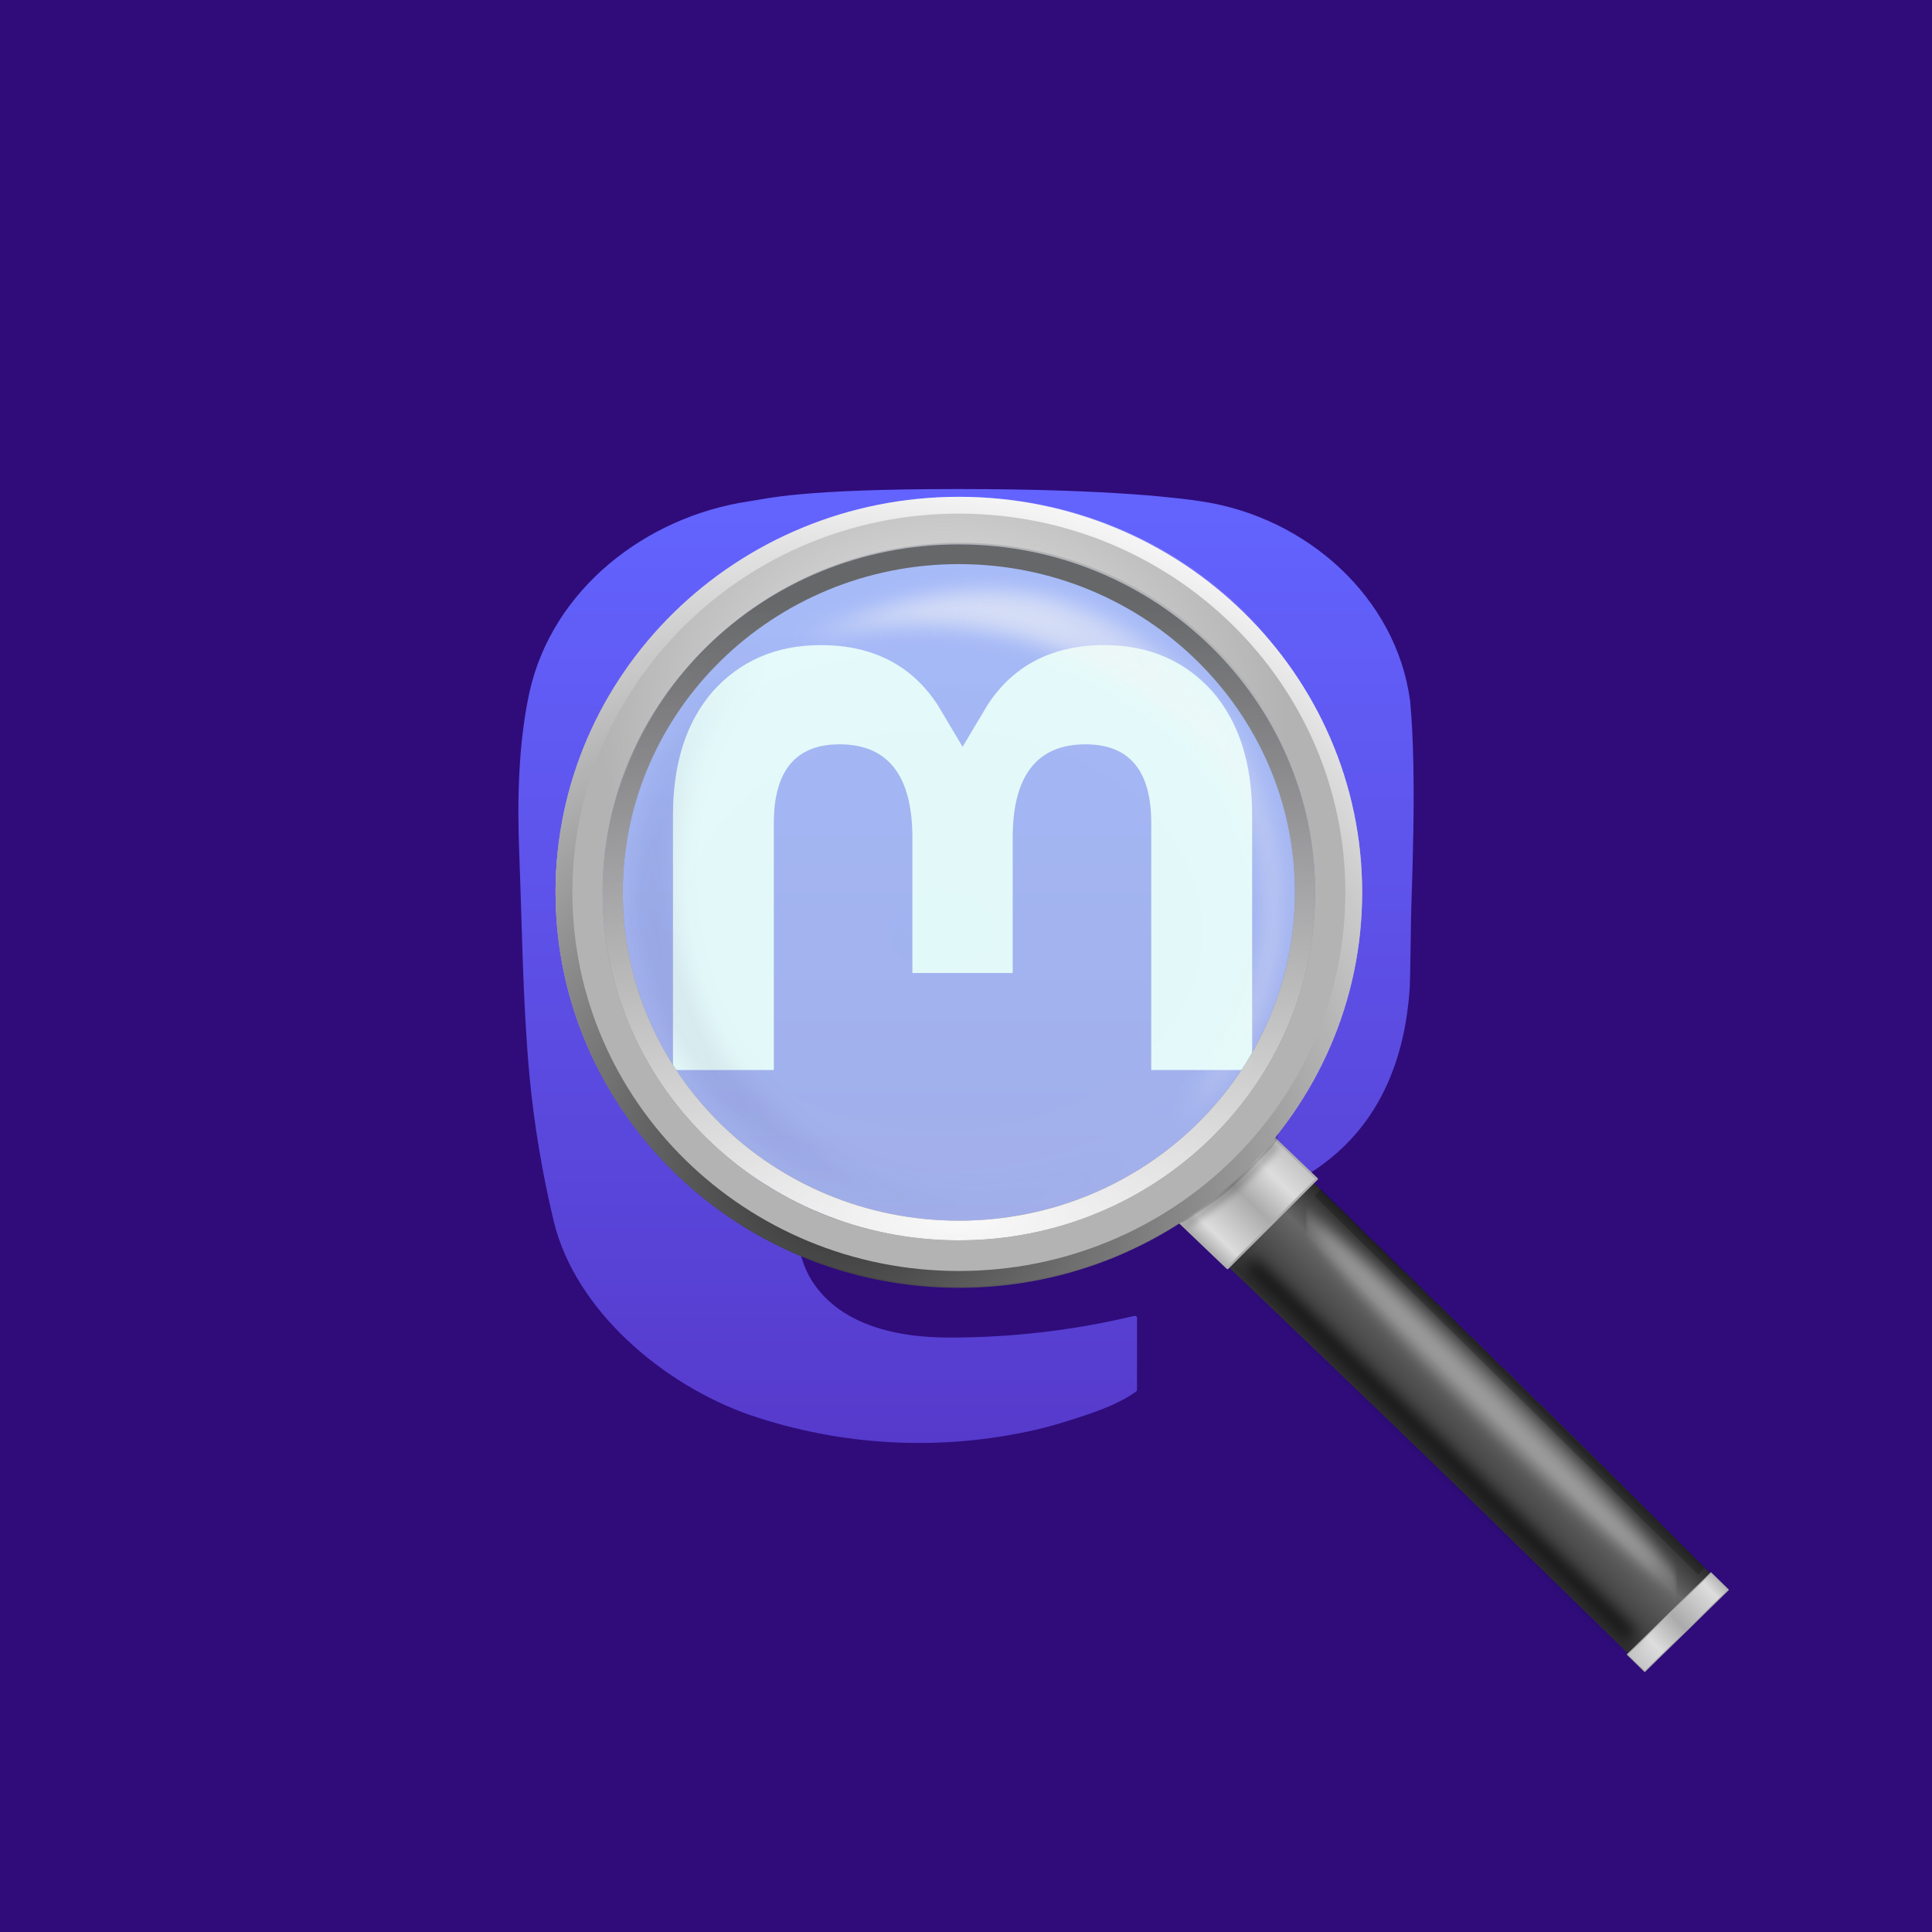
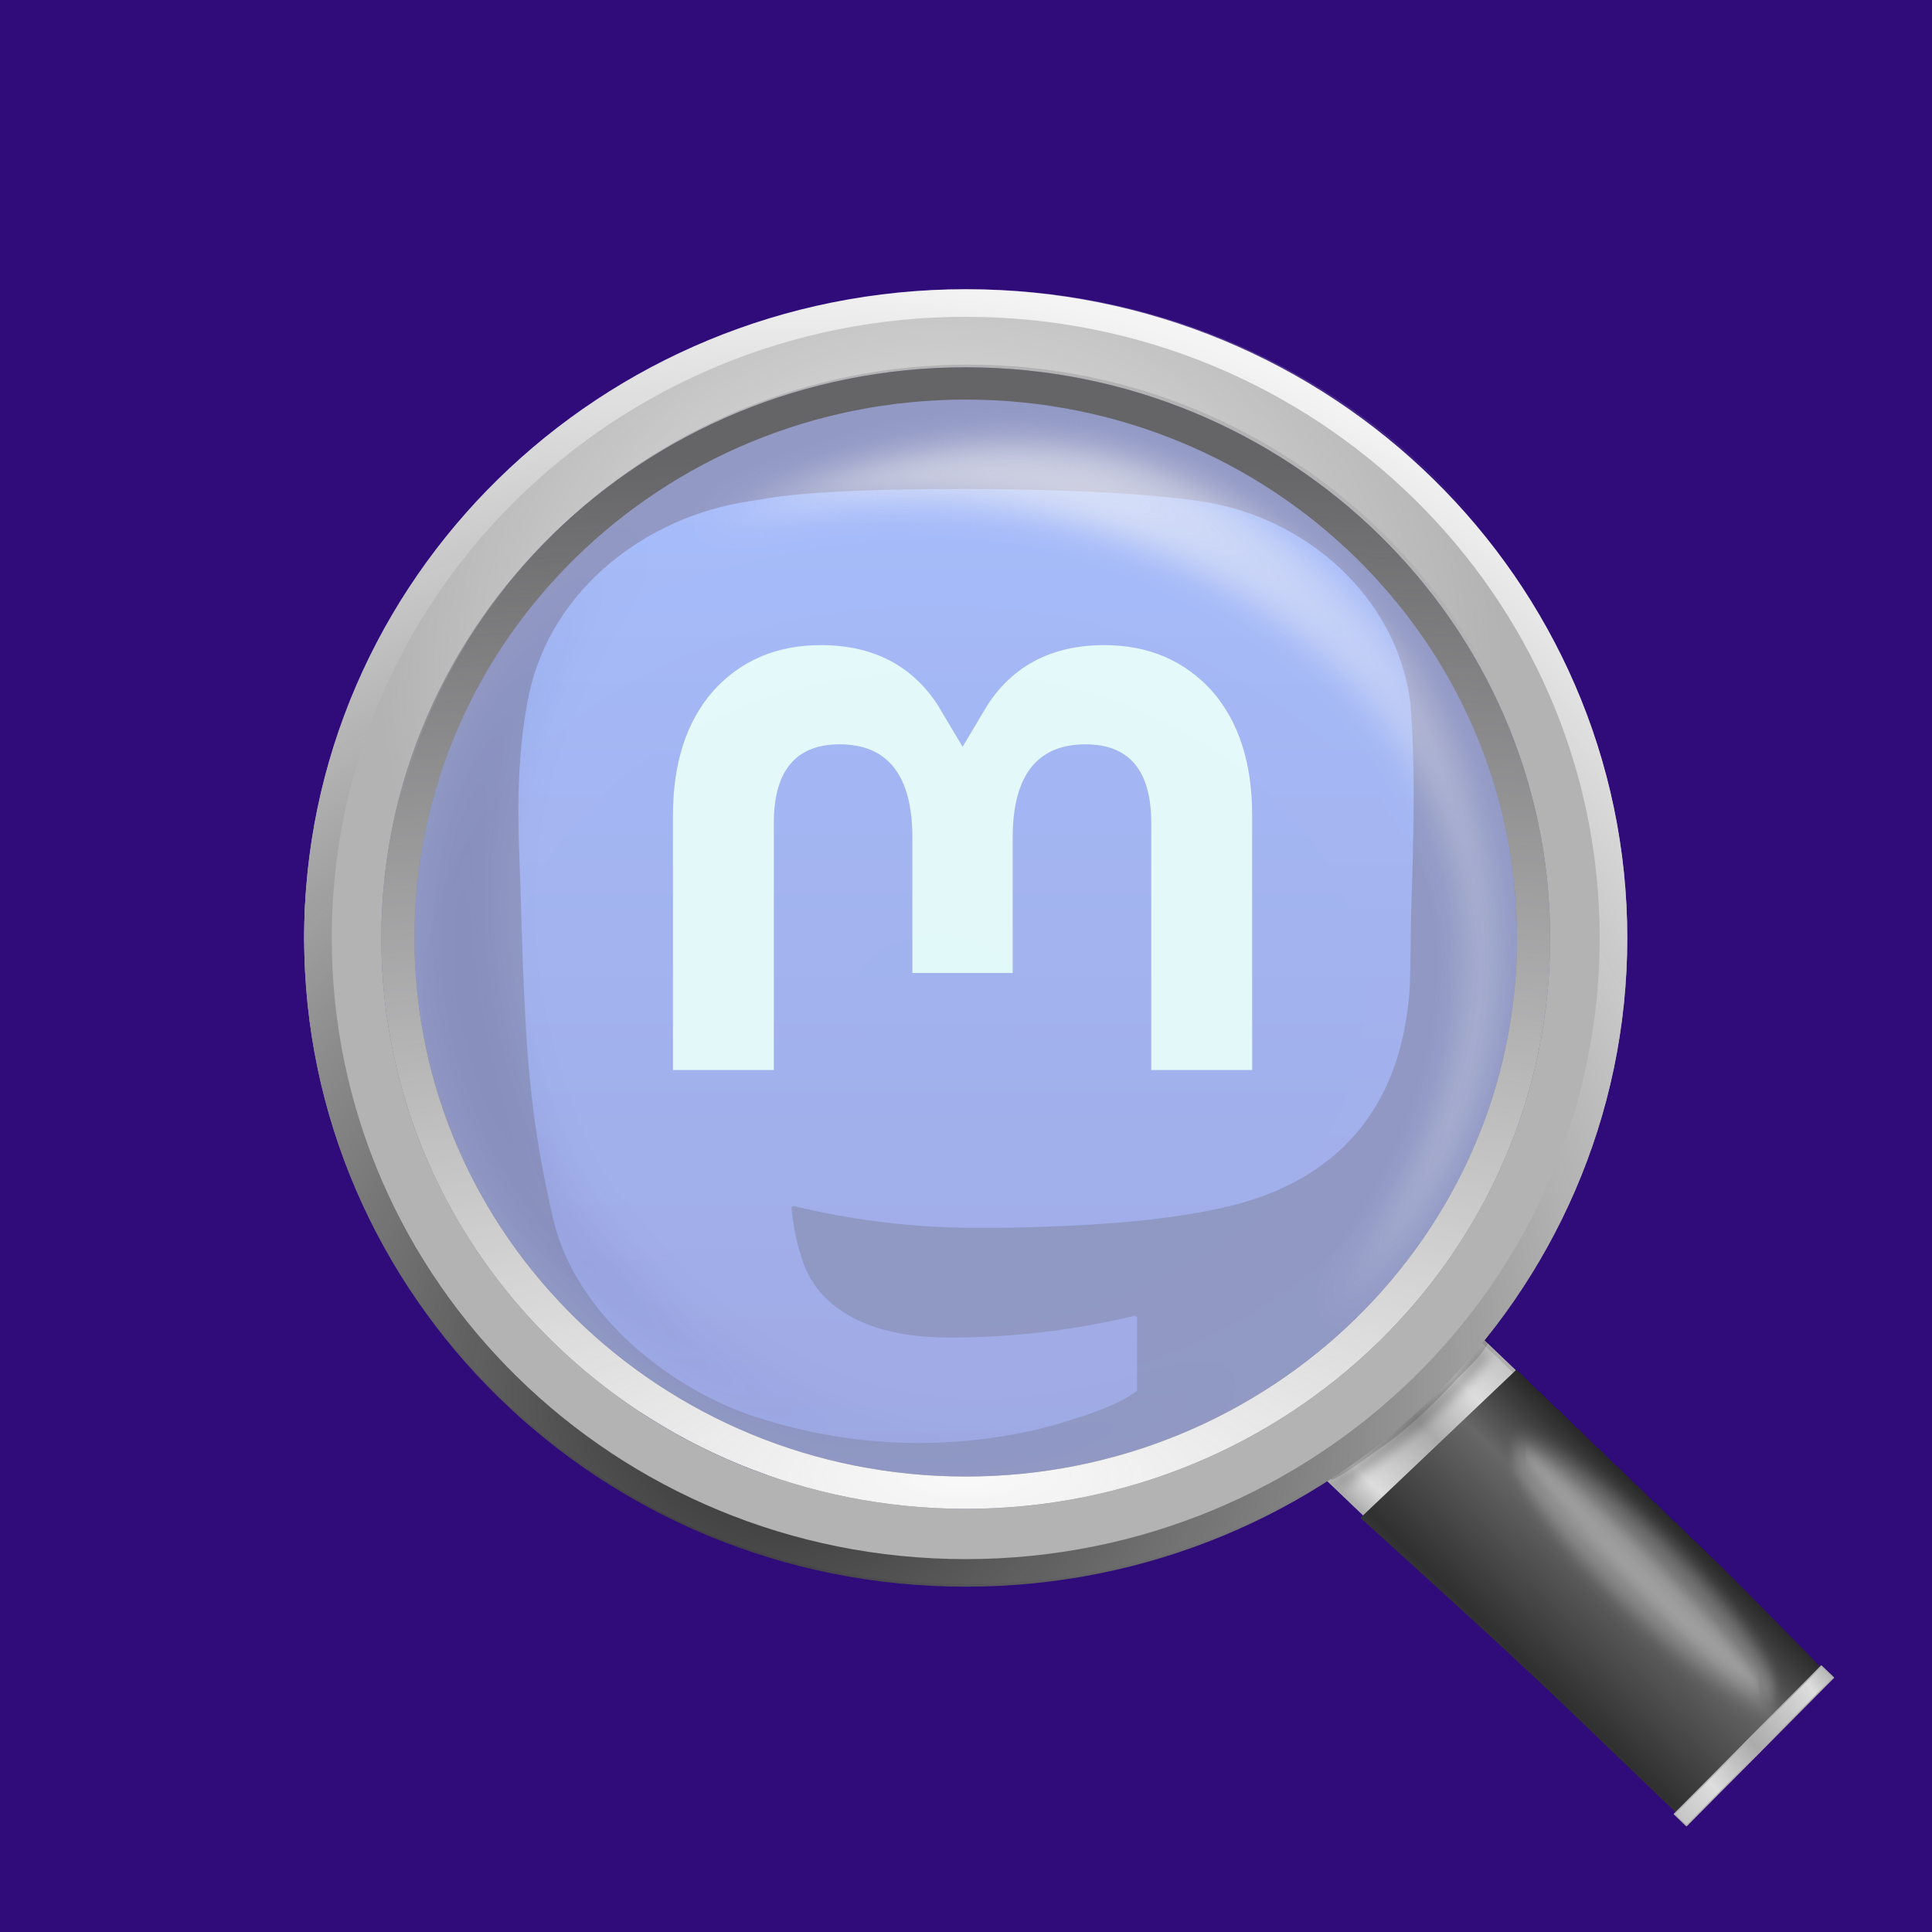
<svg xmlns="http://www.w3.org/2000/svg" xmlns:xlink="http://www.w3.org/1999/xlink" width="160" height="160" viewBox="0 0 160 160" fill="none" version="1.1" id="svg67">
  <defs id="defs65">
    <linearGradient id="paint0_linear_549_34" x1="37.069" y1="0" x2="37.069" y2="79" gradientUnits="userSpaceOnUse">
      <stop stop-color="#6364FF" id="stop60" />
      <stop offset="1" stop-color="#563ACC" id="stop62" />
    </linearGradient>
-     <linearGradient gradientTransform="matrix(0.1336252,-0.1305156,0.1426648,0.1393449,-157.5261,136.963)" gradientUnits="userSpaceOnUse" id="linearGradient3172" x1="287.087" x2="410.545" xlink:href="#linearGradient4573" y1="342.852" y2="342.852" />
+     <linearGradient gradientTransform="matrix(0.1876048,-0.1890082,0.07988696,0.07671542,34.23168,177.2651)" gradientUnits="userSpaceOnUse" id="linearGradient3172" x1="287.087" x2="410.545" xlink:href="#linearGradient4573" y1="342.852" y2="342.852" />
    <linearGradient id="linearGradient4573">
      <stop id="stop4575" offset="0" style="stop-color: rgb(26, 26, 26); stop-opacity: 1;" />
      <stop id="stop4577" offset="0.142" style="stop-color: rgb(122, 122, 122); stop-opacity: 1;" />
      <stop id="stop4579" offset="0.482" style="stop-color: rgb(48, 48, 48); stop-opacity: 1;" />
      <stop id="stop4581" offset="0.815" style="stop-color: rgb(103, 103, 103); stop-opacity: 1;" />
      <stop id="stop4583" offset="1" style="stop-color: rgb(40, 40, 40); stop-opacity: 1;" />
      <stop id="stop4585" offset="1" style="stop-color: rgb(26, 26, 26); stop-opacity: 0;" />
    </linearGradient>
-     <linearGradient gradientTransform="matrix(0.1777057,0,0,0.04842105,-182.5092,71.48932)" gradientUnits="userSpaceOnUse" id="linearGradient3169" x1="207.169" x2="288.191" xlink:href="#linearGradient4515" y1="347.675" y2="348.701" />
+     <linearGradient gradientTransform="matrix(0.2533577,0,0,0.02689227,-67.66568,195.6127)" gradientUnits="userSpaceOnUse" id="linearGradient3169" x1="207.169" x2="288.191" xlink:href="#linearGradient4515" y1="347.675" y2="348.701" />
    <linearGradient id="linearGradient4515">
      <stop id="stop4517" offset="0" style="stop-color: rgb(179, 179, 179); stop-opacity: 1;" />
      <stop id="stop4523" offset="0.329" style="stop-color: rgb(221, 221, 221); stop-opacity: 1;" />
      <stop id="stop4525" offset="0.565" style="stop-color: rgb(171, 171, 171); stop-opacity: 1;" />
      <stop id="stop4527" offset="0.888" style="stop-color: rgb(221, 221, 221); stop-opacity: 1;" />
      <stop id="stop4529" offset="1" style="stop-color: rgb(174, 174, 174); stop-opacity: 1;" />
      <stop id="stop4519" offset="1" style="stop-color: rgb(179, 179, 179); stop-opacity: 0;" />
    </linearGradient>
-     <radialGradient cx="45" cy="49.405" fx="45" fy="49.405" gradientTransform="matrix(1.627404,6.3124572e-8,-4.912583e-8,1.251355,-184.9537,24.29579)" gradientUnits="userSpaceOnUse" id="radialGradient3166" r="40" xlink:href="#linearGradient5480" />
+     <radialGradient cx="45" cy="49.405" fx="45" fy="49.405" gradientTransform="matrix(1.29877,5.0377336e-8,-3.9205469e-8,0.9986594,19.4865,27.72108)" gradientUnits="userSpaceOnUse" id="radialGradient3166" r="40" xlink:href="#linearGradient5480" />
    <linearGradient id="linearGradient5480">
      <stop id="stop5482" offset="0" style="stop-color:#cff5f5;stop-opacity:1;" />
      <stop id="stop5484" offset="1" style="stop-color:#d5f6f6;stop-opacity:1;" />
    </linearGradient>
-     <linearGradient gradientTransform="matrix(0.1877485,1.2251219e-8,0,0.1995567,90.16582,-92.07925)" gradientUnits="userSpaceOnUse" id="linearGradient3163" x1="207.169" x2="288.191" xlink:href="#linearGradient4515" y1="347.675" y2="348.701" />
+     <linearGradient gradientTransform="matrix(0.149835,0,0,0.1592587,-37.48387,-197.4708)" gradientUnits="userSpaceOnUse" id="linearGradient3163" x1="207.169" x2="288.191" xlink:href="#linearGradient4515" y1="347.675" y2="348.701" />
    <filter color-interpolation-filters="sRGB" height="1.278" id="filter3270" width="1.246" x="-0.122" y="-0.138">
      <feGaussianBlur id="feGaussianBlur3272" stdDeviation="0.451" />
    </filter>
    <filter color-interpolation-filters="sRGB" id="filter3279" x="-0.077" y="-0.068" width="1.154" height="1.136">
      <feGaussianBlur id="feGaussianBlur3281" stdDeviation="1.651" />
    </filter>
    <linearGradient gradientUnits="userSpaceOnUse" id="linearGradient2898" x1="59.899" x2="89.76" xlink:href="#linearGradient3287" y1="29.986" y2="20.121" gradientTransform="translate(-156.7205,36.11551)" />
    <linearGradient id="linearGradient3287">
      <stop id="stop3289" offset="0" style="stop-color:#f5f5f5;stop-opacity:1;" />
      <stop id="stop3291" offset="1" style="stop-color:#f5f5f5;stop-opacity:0;" />
    </linearGradient>
    <filter color-interpolation-filters="sRGB" id="filter3295" x="-0.05" y="-0.046" width="1.101" height="1.092">
      <feGaussianBlur id="feGaussianBlur3297" stdDeviation="1.056" />
    </filter>
-     <radialGradient cx="70.886" cy="169.081" fx="70.886" fy="169.081" gradientTransform="matrix(3.4601945e-4,0.2180681,-0.2369874,3.5897955e-4,-71.42278,49.58667)" gradientUnits="userSpaceOnUse" id="radialGradient3153" r="150" xlink:href="#linearGradient4422" />
+     <radialGradient cx="70.886" cy="169.081" fx="70.886" fy="169.081" gradientTransform="matrix(2.7614505e-4,0.1740319,-0.1891307,2.8648802e-4,110.0912,47.90477)" gradientUnits="userSpaceOnUse" id="radialGradient3153" r="150" xlink:href="#linearGradient4422" />
    <linearGradient id="linearGradient4422">
      <stop id="stop4424" offset="0" style="stop-color: rgb(242, 242, 242); stop-opacity: 1;" />
      <stop id="stop4426" offset="1" style="stop-color: rgb(242, 242, 242); stop-opacity: 0;" />
    </linearGradient>
-     <radialGradient cx="181.929" cy="353.078" fx="181.929" fy="353.078" gradientTransform="matrix(4.7818007e-4,-0.4886765,1.447615,0.00141279,-621.077,204.6169)" gradientUnits="userSpaceOnUse" id="radialGradient3150" r="132.5" xlink:href="#linearGradient4444-784" />
+     <radialGradient cx="181.929" cy="353.078" fx="181.929" fy="353.078" gradientTransform="matrix(3.8161745e-4,-0.3899942,1.155286,0.00112749,-328.567,171.6286)" gradientUnits="userSpaceOnUse" id="radialGradient3150" r="132.5" xlink:href="#linearGradient4444-784" />
    <linearGradient id="linearGradient4444-784">
      <stop id="stop3294" offset="0" style="stop-color:#ffffff;stop-opacity:0.961;" />
      <stop id="stop3296" offset="1" style="stop-color:#fafafa;stop-opacity:0;" />
    </linearGradient>
    <filter color-interpolation-filters="sRGB" id="filter3229" x="-0.034" y="-0.351" width="1.068" height="1.702">
      <feGaussianBlur id="feGaussianBlur3231" stdDeviation="3.012" />
    </filter>
    <filter color-interpolation-filters="sRGB" id="filter3235" x="-0.042" y="-0.44" width="1.085" height="1.879">
      <feGaussianBlur id="feGaussianBlur3237" stdDeviation="3.772" />
    </filter>
-     <radialGradient cx="57.75" cy="52.062" fx="57.75" fy="52.062" gradientTransform="matrix(5.183036,-0.00311688,0.00293026,4.872706,-420.9379,-142.4437)" gradientUnits="userSpaceOnUse" id="radialGradient2868" r="15.385" xlink:href="#linearGradient3465" />
+     <radialGradient cx="57.75" cy="52.062" fx="57.75" fy="52.062" gradientTransform="matrix(4.136386,-0.00248746,0.00233853,3.888722,-168.8436,-105.3474)" gradientUnits="userSpaceOnUse" id="radialGradient2868" r="15.385" xlink:href="#linearGradient3465" />
    <linearGradient id="linearGradient3465">
      <stop id="stop3467" offset="0" style="stop-color:#282828;stop-opacity:0.961;" />
      <stop id="stop3469" offset="1" style="stop-color:#ffffff;stop-opacity:1;" />
    </linearGradient>
-     <filter color-interpolation-filters="sRGB" id="filter3496" x="-0.058" y="-0.06" width="1.116" height="1.119">
-       <feGaussianBlur id="feGaussianBlur3498" stdDeviation="0.814" />
-     </filter>
  </defs>
  <g id="g6060">
    <g id="g6053" style="display:inline">
      <rect style="fill:#2f0c7a;fill-opacity:1;stroke-width:2.379" id="rect341" width="160" height="160" x="-9.7699626e-15" y="0" />
    </g>
    <g id="g231" transform="translate(42.93078,40.49998)" style="display:inline">
      <path d="M 73.839,17.49 C 72.697,9.002 65.299,2.312 56.53,1.016 55.05,0.797 49.444,0 36.458,0 h -0.097 C 23.372,0 20.585,0.797 19.105,1.016 10.58,2.276 2.794,8.287 0.905,16.876 c -0.909,4.23 -1.006,8.919 -0.837,13.221 0.241,6.169 0.287,12.326 0.848,18.47 0.387,4.081 1.063,8.129 2.022,12.115 1.796,7.361 9.064,13.486 16.186,15.985 7.625,2.606 15.824,3.039 23.681,1.25 0.864,-0.201 1.718,-0.434 2.561,-0.7 1.911,-0.607 4.148,-1.286 5.793,-2.478 0.023,-0.017 0.041,-0.038 0.054,-0.063 0.013,-0.025 0.02,-0.052 0.021,-0.081 v -5.953 c -4e-4,-0.026 -0.007,-0.052 -0.018,-0.075 -0.012,-0.024 -0.028,-0.044 -0.049,-0.06 -0.021,-0.016 -0.045,-0.028 -0.07,-0.033 -0.026,-0.006 -0.052,-0.006 -0.078,3e-4 -5.034,1.202 -10.192,1.805 -15.367,1.795 -8.906,0 -11.302,-4.226 -11.988,-5.986 -0.551,-1.521 -0.901,-3.107 -1.041,-4.718 -0.002,-0.027 0.004,-0.054 0.015,-0.079 0.011,-0.025 0.028,-0.047 0.049,-0.064 0.021,-0.017 0.046,-0.029 0.072,-0.035 0.026,-0.006 0.054,-0.005 0.08,0.002 4.95,1.194 10.024,1.797 15.116,1.795 1.225,0 2.446,0 3.67,-0.032 5.121,-0.144 10.519,-0.406 15.557,-1.389 0.126,-0.025 0.251,-0.047 0.359,-0.079 7.947,-1.526 15.511,-6.316 16.279,-18.445 0.029,-0.477 0.101,-5.002 0.101,-5.497 0.004,-1.684 0.542,-11.946 -0.079,-18.251 z" fill="url(#paint0_linear_549_34)" id="path56" style="fill:url(#paint0_linear_549_34)" />
      <path d="M 60.767,27.026 V 48.114 h -8.357 V 27.648 c 0,-4.309 -1.796,-6.506 -5.448,-6.506 -4.015,0 -6.026,2.6 -6.026,7.734 v 11.203 h -8.307 V 28.875 c 0,-5.135 -2.015,-7.734 -6.03,-7.734 -3.631,0 -5.444,2.197 -5.444,6.506 V 48.114 h -8.353 V 27.026 c 0,-4.309 1.1,-7.732 3.3,-10.269 2.27,-2.531 5.247,-3.831 8.942,-3.831 4.277,0 7.509,1.645 9.664,4.93 l 2.079,3.49 2.083,-3.49 c 2.155,-3.285 5.387,-4.93 9.657,-4.93 3.692,0 6.669,1.3 8.946,3.831 2.198,2.535 3.296,5.958 3.293,10.269 z" fill="#ffffff" id="path58" style="display:inline" />
    </g>
  </g>
-   <g id="g6099" transform="matrix(0.7980622,0,0,0.7980622,167.091,8.331525)">
-     <path d="m -86.681,116.444 9.897,-8.31 c 0,0 19.523,19.596 27.742,27.623 5.392,5.266 17.876,17.795 17.876,17.795 l -8.589,8.243 c 0,0 -12.376,-12.088 -17.679,-17.268 -8.306,-8.113 -29.246,-28.082 -29.246,-28.082 z" id="rect3074" style="fill:url(#linearGradient3172);fill-opacity:1;fill-rule:nonzero;stroke:none" />
-     <rect height="2.517" id="rect4587" style="fill:url(#linearGradient3169);fill-opacity:1;fill-rule:nonzero;stroke:#afafaf;stroke-width:0.111;stroke-linecap:square;stroke-linejoin:round;stroke-miterlimit:4;stroke-dasharray:none;stroke-dashoffset:0;stroke-opacity:1" transform="matrix(0.715381,-0.6987346,0.715381,0.6987346,0,0)" width="12.122" x="-143.689" y="87.083" />
-     <path d="m -114,43.511 c -20.73,-0.36 -42.276,22.834 -36.88,45.741 1.58,6.709 6.941,10.988 9.139,16.844 4.853,2.764 27.195,14.861 32.818,15.017 6.53,0.18 36.873,-8.791 37.198,-32.741 0.171,-12.598 -4.643,-24.925 -9.444,-33.239 C -89.114,51.083 -105.904,43.511 -114,43.511 Z" id="path4454" style="opacity:0.6;fill:url(#radialGradient3166);fill-opacity:1;fill-rule:nonzero;stroke:none" />
-     <rect height="10.643" id="rect4513" style="fill:url(#linearGradient3163);fill-opacity:1;fill-rule:nonzero;stroke:#afafaf;stroke-width:0.232;stroke-linecap:square;stroke-linejoin:round;stroke-miterlimit:4;stroke-dasharray:none;stroke-dashoffset:0;stroke-opacity:1" transform="matrix(-0.7076796,0.7065335,-0.7229965,-0.6908517,0,0)" width="13.094" x="131.18" y="-27.815" />
-     <g id="g2828" transform="translate(-156.7205,36.11551)">
+   <g id="g6798" transform="matrix(1.640321,0,0,1.640321,-50.27859,-43.53672)" style="display:inline">
+     <path d="M 76.112,43.056 C 59.568,42.769 42.373,61.28 46.68,79.56 c 1.261,5.354 5.539,8.769 7.293,13.443 3.873,2.206 21.704,11.86 26.191,11.984 5.211,0.144 29.427,-7.016 29.686,-26.129 0.136,-10.054 -3.705,-19.892 -7.537,-26.527 -6.341,-3.232 -19.74,-9.275 -26.201,-9.275 z" id="path4454" style="opacity:0.6;fill:url(#radialGradient3166);fill-opacity:1;fill-rule:nonzero;stroke:none;stroke-width:0.798" />
+     <rect height="8.493" id="rect4513" style="fill:url(#linearGradient3163);fill-opacity:1;fill-rule:nonzero;stroke:#afafaf;stroke-width:0.185;stroke-linecap:square;stroke-linejoin:round;stroke-miterlimit:4;stroke-dasharray:none;stroke-dashoffset:0;stroke-opacity:1" transform="matrix(-0.7076796,0.7065335,-0.7229965,-0.6908517,0,0)" width="10.45" x="-4.752" y="-146.184" />
+     <g id="g2828" transform="matrix(0.7980622,0,0,0.7980622,42.01832,37.15395)">
      <path d="m 68.932,78.448 c 2.427,-3.185 5.506,-6.141 8.816,-8.432 0.562,-0.389 2.36,0.623 2.287,1.212 -0.108,0.874 -1.298,1.863 -2.097,2.712 -1.385,1.47 -2.875,2.964 -4.528,4.137 -1.349,0.957 -2.795,2.017 -3.302,2.2 -0.525,0.189 -1.526,-1.367 -1.174,-1.829 z" id="rect4689" style="opacity:0.15;fill:#000000;fill-opacity:1;fill-rule:nonzero;stroke:none" />
      <path d="m 70.442,80.481 c 3.821,-2.691 6.85,-5.158 9.346,-8.308" id="path3273" style="fill:none;stroke:#000000;stroke-width:0.2;stroke-linecap:butt;stroke-linejoin:miter;stroke-miterlimit:4;stroke-dasharray:none;stroke-opacity:1;filter:url(#filter3270)" />
    </g>
-     <path d="m -109.869,41.285 c -23.102,0 -41.852,18.313 -41.852,40.878 0,22.565 18.75,40.878 41.852,40.878 23.102,0 41.852,-18.313 41.852,-40.878 0,-22.565 -18.75,-40.878 -41.852,-40.878 z m 0,4.769 c 20.407,0 36.969,16.177 36.969,36.109 0,19.932 -16.562,36.109 -36.969,36.109 -20.407,0 -36.969,-16.177 -36.969,-36.109 0,-19.932 16.562,-36.109 36.969,-36.109 z" id="path3072" style="fill:#b3b3b3;fill-opacity:1;fill-rule:nonzero;stroke:none" />
-     <path d="m -130.104,56.334 c -18.799,18.694 -6.108,42.973 -3.115,45 14.049,18.193 31.572,13.451 41.538,7.788 -33.627,21.823 -72.483,-24.226 -38.423,-52.788 z" id="path3750" style="opacity:0.1;fill:#0a0a50;fill-opacity:0.961;fill-rule:evenodd;stroke:none;filter:url(#filter3279)" />
-     <path d="M -86.874,106.07 C -74.457,93.522 -73.658,78.852 -81.855,64.704 -99.437,42.222 -118.952,53.215 -126.855,56.224 c 28.811,-9.423 66.188,16.772 39.981,49.846 z" id="path3421" style="display:inline;opacity:0.6;fill:url(#linearGradient2898);fill-opacity:1;fill-rule:evenodd;stroke:none;filter:url(#filter3295);enable-background:new" />
-     <path d="m -109.869,46.054 c -20.407,0 -36.969,16.177 -36.969,36.109 0,19.932 16.562,36.109 36.969,36.109 20.407,0 36.969,-16.177 36.969,-36.109 0,-19.932 -16.562,-36.109 -36.969,-36.109 z m 0,2.044 c 19.252,2e-6 34.876,15.261 34.876,34.065 0,18.804 -15.625,34.065 -34.876,34.065 -19.252,0 -34.876,-15.261 -34.876,-34.065 0,-18.804 15.625,-34.065 34.876,-34.065 z" id="path3868" style="fill:#646464;fill-opacity:0.961;fill-rule:nonzero;stroke:none" />
-     <path d="m -109.7,41.116 c -23.102,0 -41.852,18.313 -41.852,40.878 0,22.565 18.75,40.878 41.852,40.878 23.102,0 41.852,-18.313 41.852,-40.878 0,-22.565 -18.75,-40.878 -41.852,-40.878 z m 0,4.769 c 20.407,0 36.969,16.177 36.969,36.109 0,19.932 -16.562,36.109 -36.969,36.109 -20.407,0 -36.969,-16.177 -36.969,-36.109 0,-19.932 16.562,-36.109 36.969,-36.109 z" id="path4420" style="fill:url(#radialGradient3153);fill-opacity:1;fill-rule:nonzero;stroke:none" />
-     <path d="m -109.869,46.054 c -20.407,0 -36.969,16.177 -36.969,36.109 0,19.932 16.562,36.109 36.969,36.109 20.407,0 36.969,-16.177 36.969,-36.109 0,-19.932 -16.562,-36.109 -36.969,-36.109 z m 0,2.044 c 19.252,2e-6 34.876,15.261 34.876,34.065 0,18.804 -15.625,34.065 -34.876,34.065 -19.252,0 -34.876,-15.261 -34.876,-34.065 0,-18.804 15.625,-34.065 34.876,-34.065 z" id="path4434" style="fill:url(#radialGradient3150);fill-opacity:1;fill-rule:nonzero;stroke:none" />
-     <ellipse id="path2449" style="opacity:0.25;fill:#ffffff;fill-opacity:1;fill-rule:nonzero;stroke:none;filter:url(#filter3229)" transform="matrix(0.1800381,0.1778916,-0.168268,0.1247267,-7.42488,67.14278)" cx="105.539" cy="393.324" rx="106.568" ry="10.296" />
-     <ellipse id="path3233" style="opacity:0.2;fill:#ffffff;fill-opacity:1;fill-rule:nonzero;stroke:none;filter:url(#filter3235)" transform="matrix(0.1643424,0.1634388,-0.07615404,0.04140043,-42.2367,101.2347)" cx="105.539" cy="393.324" rx="106.568" ry="10.296" />
-     <ellipse id="path2693" style="fill:none;stroke:url(#radialGradient2868);stroke-width:1.744;stroke-linejoin:round;stroke-miterlimit:4;stroke-dasharray:none;stroke-opacity:1" cx="-109.87" cy="82.156" rx="40.978" ry="40.169" />
-     <path d="m -72.605,113.308 39.808,39.288" id="path3476" style="opacity:0.2;fill:none;stroke:#000000;stroke-width:1px;stroke-linecap:butt;stroke-linejoin:miter;stroke-opacity:1" />
-     <path d="M -79.663,120.635 -40.028,159.404" id="path3490" style="display:inline;fill:none;stroke:#000000;stroke-width:1px;stroke-linecap:butt;stroke-linejoin:miter;stroke-opacity:1;filter:url(#filter3496);enable-background:new" />
+     <path d="m 79.409,41.279 c -18.437,0 -33.4,14.615 -33.4,32.623 0,18.008 14.963,32.623 33.4,32.623 18.437,0 33.4,-14.615 33.4,-32.623 0,-18.008 -14.963,-32.623 -33.4,-32.623 z m 0,3.806 c 16.286,0 29.504,12.91 29.504,28.817 0,15.907 -13.218,28.817 -29.504,28.817 -16.286,0 -29.504,-12.91 -29.504,-28.817 0,-15.907 13.218,-28.817 29.504,-28.817 z" id="path3072" style="fill:#b3b3b3;fill-opacity:1;fill-rule:nonzero;stroke:none;stroke-width:0.798" />
+     <path d="m -130.104,56.334 c -18.799,18.694 -6.108,42.973 -3.115,45 14.049,18.193 31.572,13.451 41.538,7.788 -33.627,21.823 -72.483,-24.226 -38.423,-52.788 z" id="path3750" style="opacity:0.1;fill:#0a0a50;fill-opacity:0.961;fill-rule:evenodd;stroke:none;filter:url(#filter3279)" transform="matrix(0.7980622,0,0,0.7980622,167.091,8.331525)" />
+     <path d="M -86.874,106.07 C -74.457,93.522 -73.658,78.852 -81.855,64.704 -99.437,42.222 -118.952,53.215 -126.855,56.224 c 28.811,-9.423 66.188,16.772 39.981,49.846 z" id="path3421" style="display:inline;opacity:0.6;fill:url(#linearGradient2898);fill-opacity:1;fill-rule:evenodd;stroke:none;filter:url(#filter3295);enable-background:new" transform="matrix(0.7980622,0,0,0.7980622,167.091,8.331525)" />
+     <path d="m 79.409,45.085 c -16.286,0 -29.504,12.91 -29.504,28.817 0,15.907 13.218,28.817 29.504,28.817 16.286,0 29.504,-12.91 29.504,-28.817 0,-15.907 -13.218,-28.817 -29.504,-28.817 z m 0,1.631 c 15.364,2e-6 27.834,12.179 27.834,27.186 0,15.007 -12.469,27.186 -27.834,27.186 -15.364,0 -27.834,-12.179 -27.834,-27.186 0,-15.007 12.469,-27.186 27.834,-27.186 z" id="path3868" style="fill:#646464;fill-opacity:0.961;fill-rule:nonzero;stroke:none;stroke-width:0.798" />
+     <path d="m 79.544,41.144 c -18.437,0 -33.4,14.615 -33.4,32.623 0,18.008 14.963,32.623 33.4,32.623 18.437,0 33.4,-14.615 33.4,-32.623 0,-18.008 -14.963,-32.623 -33.4,-32.623 z m 0,3.806 c 16.286,0 29.504,12.91 29.504,28.817 0,15.907 -13.218,28.817 -29.504,28.817 -16.286,0 -29.504,-12.91 -29.504,-28.817 0,-15.907 13.218,-28.817 29.504,-28.817 z" id="path4420" style="fill:url(#radialGradient3153);fill-opacity:1;fill-rule:nonzero;stroke:none;stroke-width:0.798" />
+     <path d="m 79.409,45.085 c -16.286,0 -29.504,12.91 -29.504,28.817 0,15.907 13.218,28.817 29.504,28.817 16.286,0 29.504,-12.91 29.504,-28.817 0,-15.907 -13.218,-28.817 -29.504,-28.817 z m 0,1.631 c 15.364,2e-6 27.834,12.179 27.834,27.186 0,15.007 -12.469,27.186 -27.834,27.186 -15.364,0 -27.834,-12.179 -27.834,-27.186 0,-15.007 12.469,-27.186 27.834,-27.186 z" id="path4434" style="fill:url(#radialGradient3150);fill-opacity:1;fill-rule:nonzero;stroke:none;stroke-width:0.798" />
+     <ellipse id="path2693" style="fill:none;stroke:url(#radialGradient2868);stroke-width:1.392;stroke-linejoin:round;stroke-miterlimit:4;stroke-dasharray:none;stroke-opacity:1" cx="79.408" cy="73.897" rx="32.703" ry="32.057" />
+   </g>
+   <g id="g6826">
+     <path d="m 112.664,125.703 13.309,-12.644 c 0,0 10.704,11.025 15.306,15.445 3.019,2.899 9.865,9.947 9.865,9.947 l -11.996,12.003 c 0,0 -6.93,-6.655 -9.9,-9.507 -4.651,-4.467 -16.585,-15.244 -16.585,-15.244 z" id="rect3074" style="fill:url(#linearGradient3172);fill-opacity:1;fill-rule:nonzero;stroke:none;stroke-width:0.89" />
+     <rect height="1.398" id="rect4587" style="fill:url(#linearGradient3169);fill-opacity:1;fill-rule:nonzero;stroke:#afafaf;stroke-width:0.099;stroke-linecap:square;stroke-linejoin:round;stroke-miterlimit:4;stroke-dasharray:none;stroke-dashoffset:0;stroke-opacity:1" transform="matrix(0.7044668,-0.709737,0.721278,0.6926456,0,0)" width="17.282" x="-12.319" y="204.273" />
+     <ellipse id="path2449" style="opacity:0.25;fill:#ffffff;fill-opacity:1;fill-rule:nonzero;stroke:none;filter:url(#filter3229)" transform="matrix(0.09993188,0.09885403,-0.2191217,0.1984093,211.7916,41.69064)" cx="105.539" cy="393.324" rx="106.568" ry="10.296" />
+     <ellipse id="path3233" style="opacity:0.2;fill:#ffffff;fill-opacity:1;fill-rule:nonzero;stroke:none;filter:url(#filter3235)" transform="matrix(0.09076368,0.09129103,-0.09266769,0.07475712,162.8782,91.02087)" cx="105.539" cy="393.324" rx="106.568" ry="10.296" />
  </g>
</svg>
